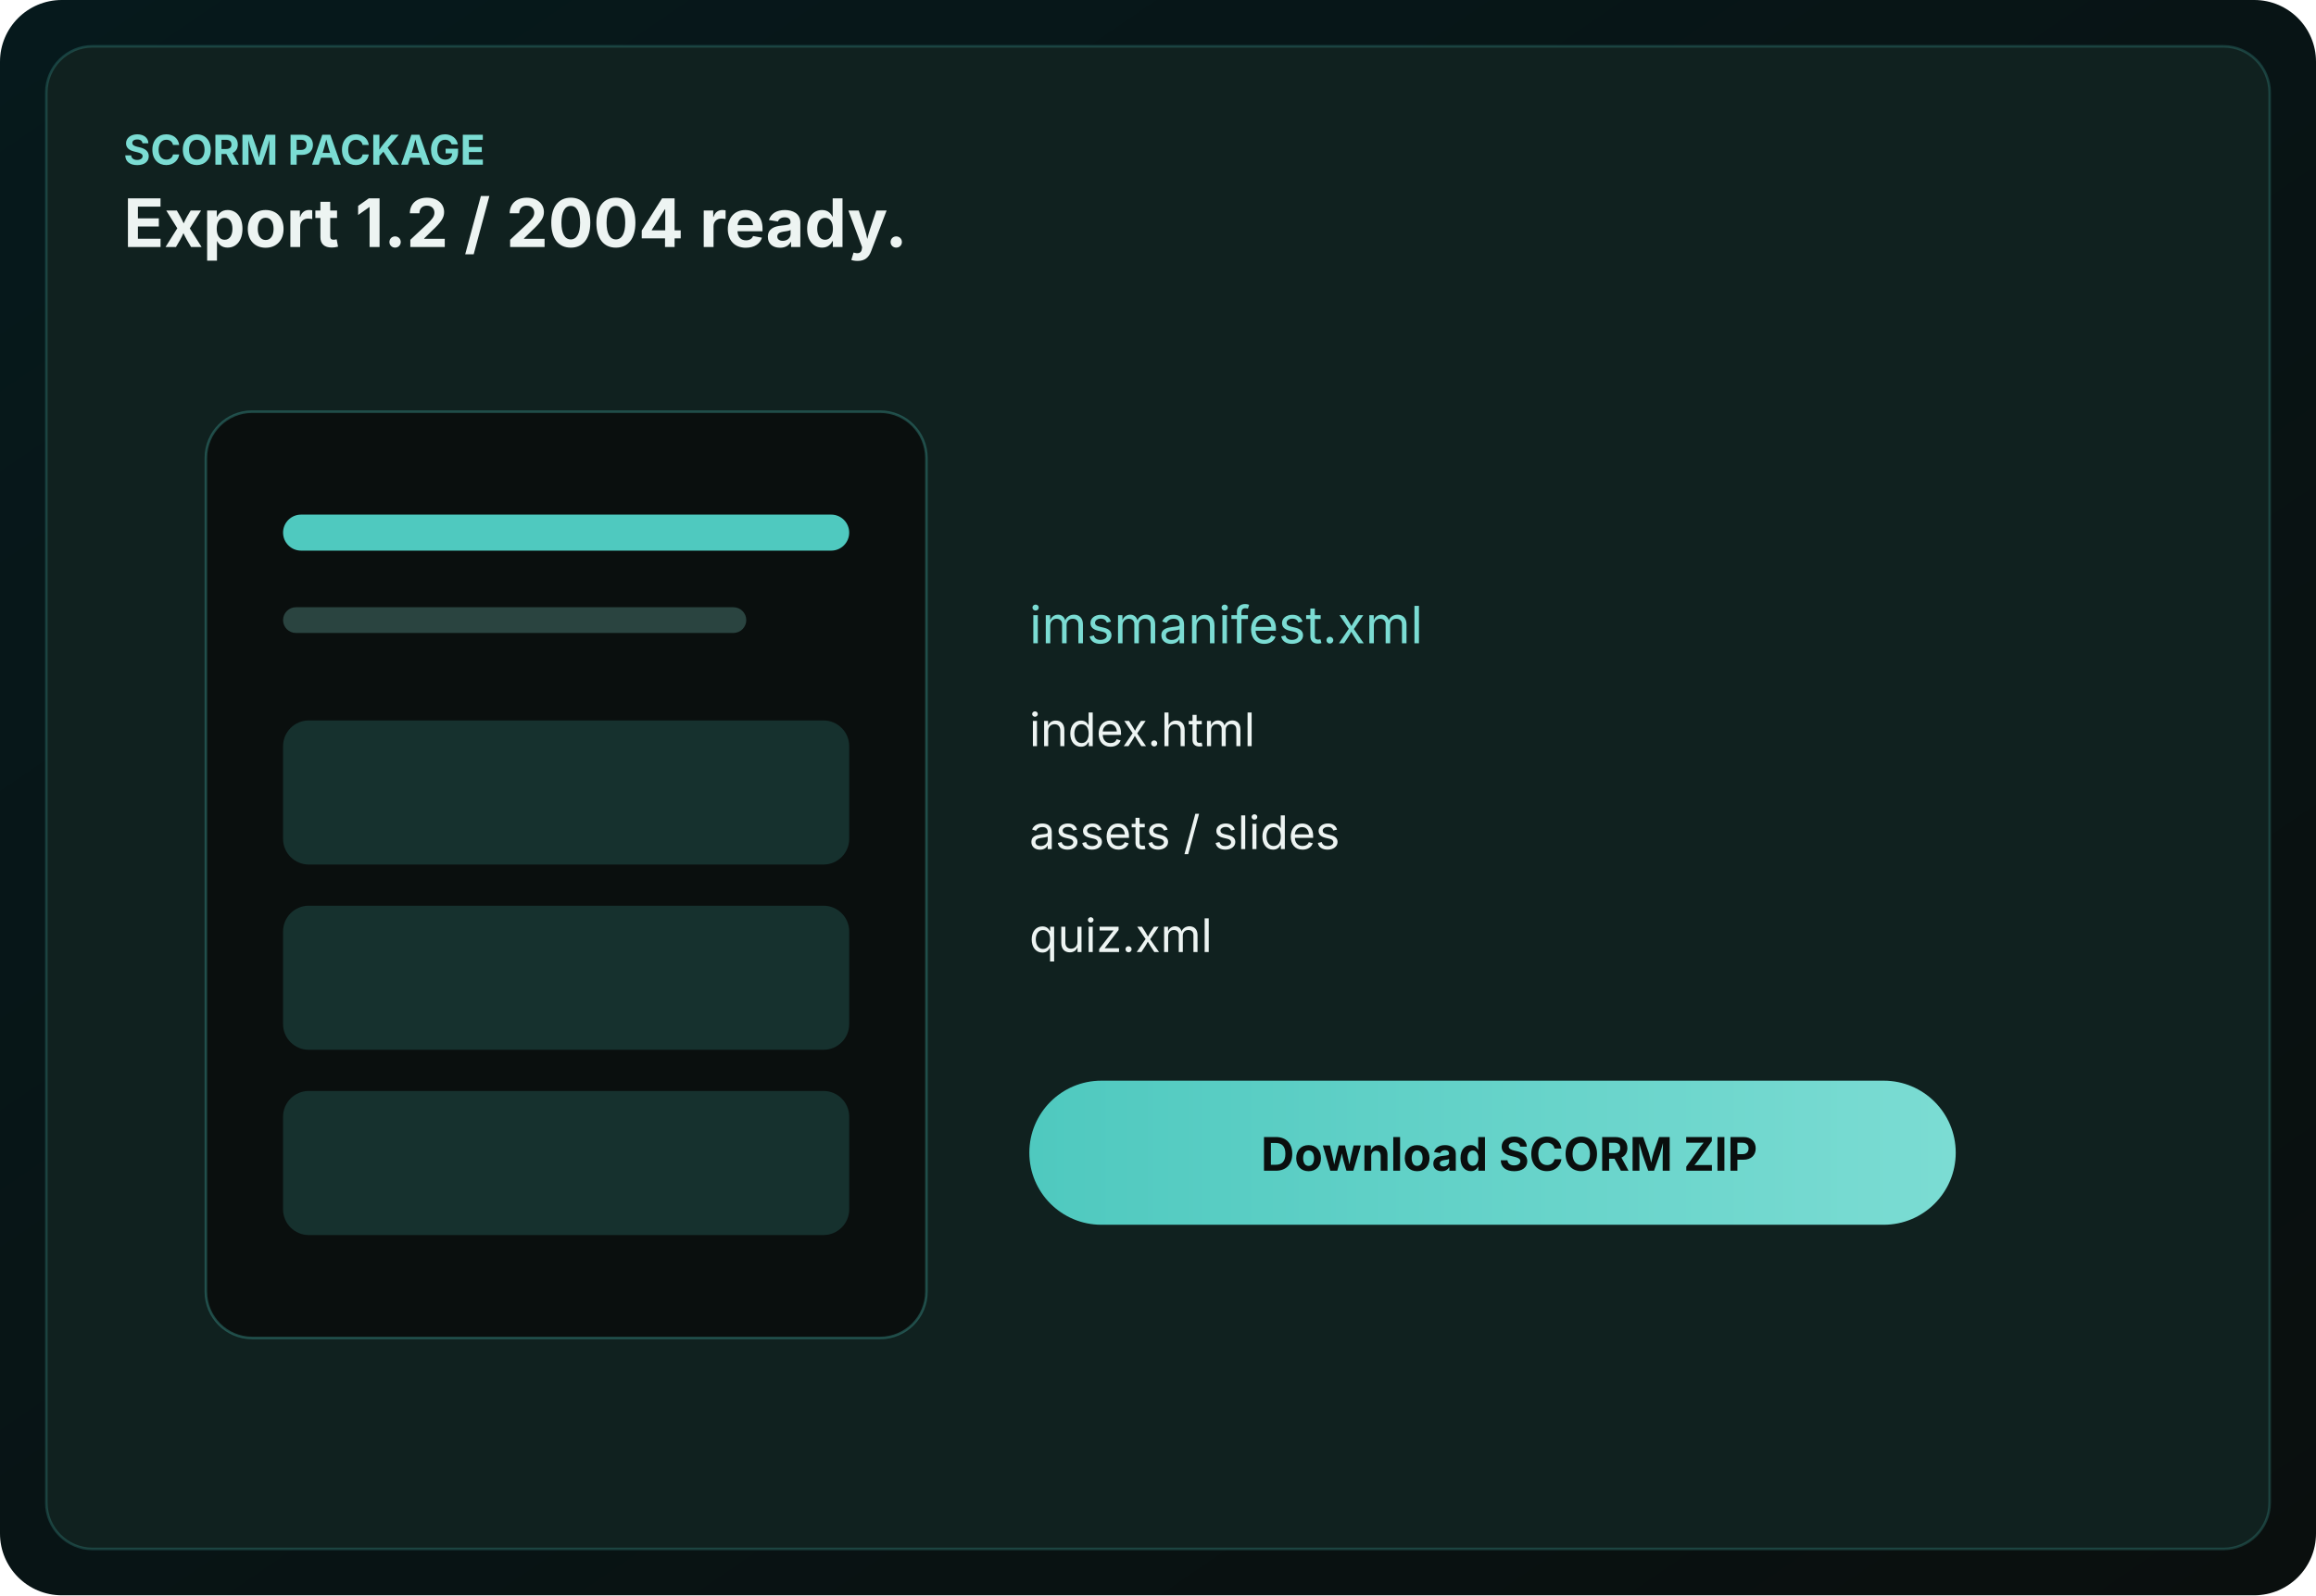
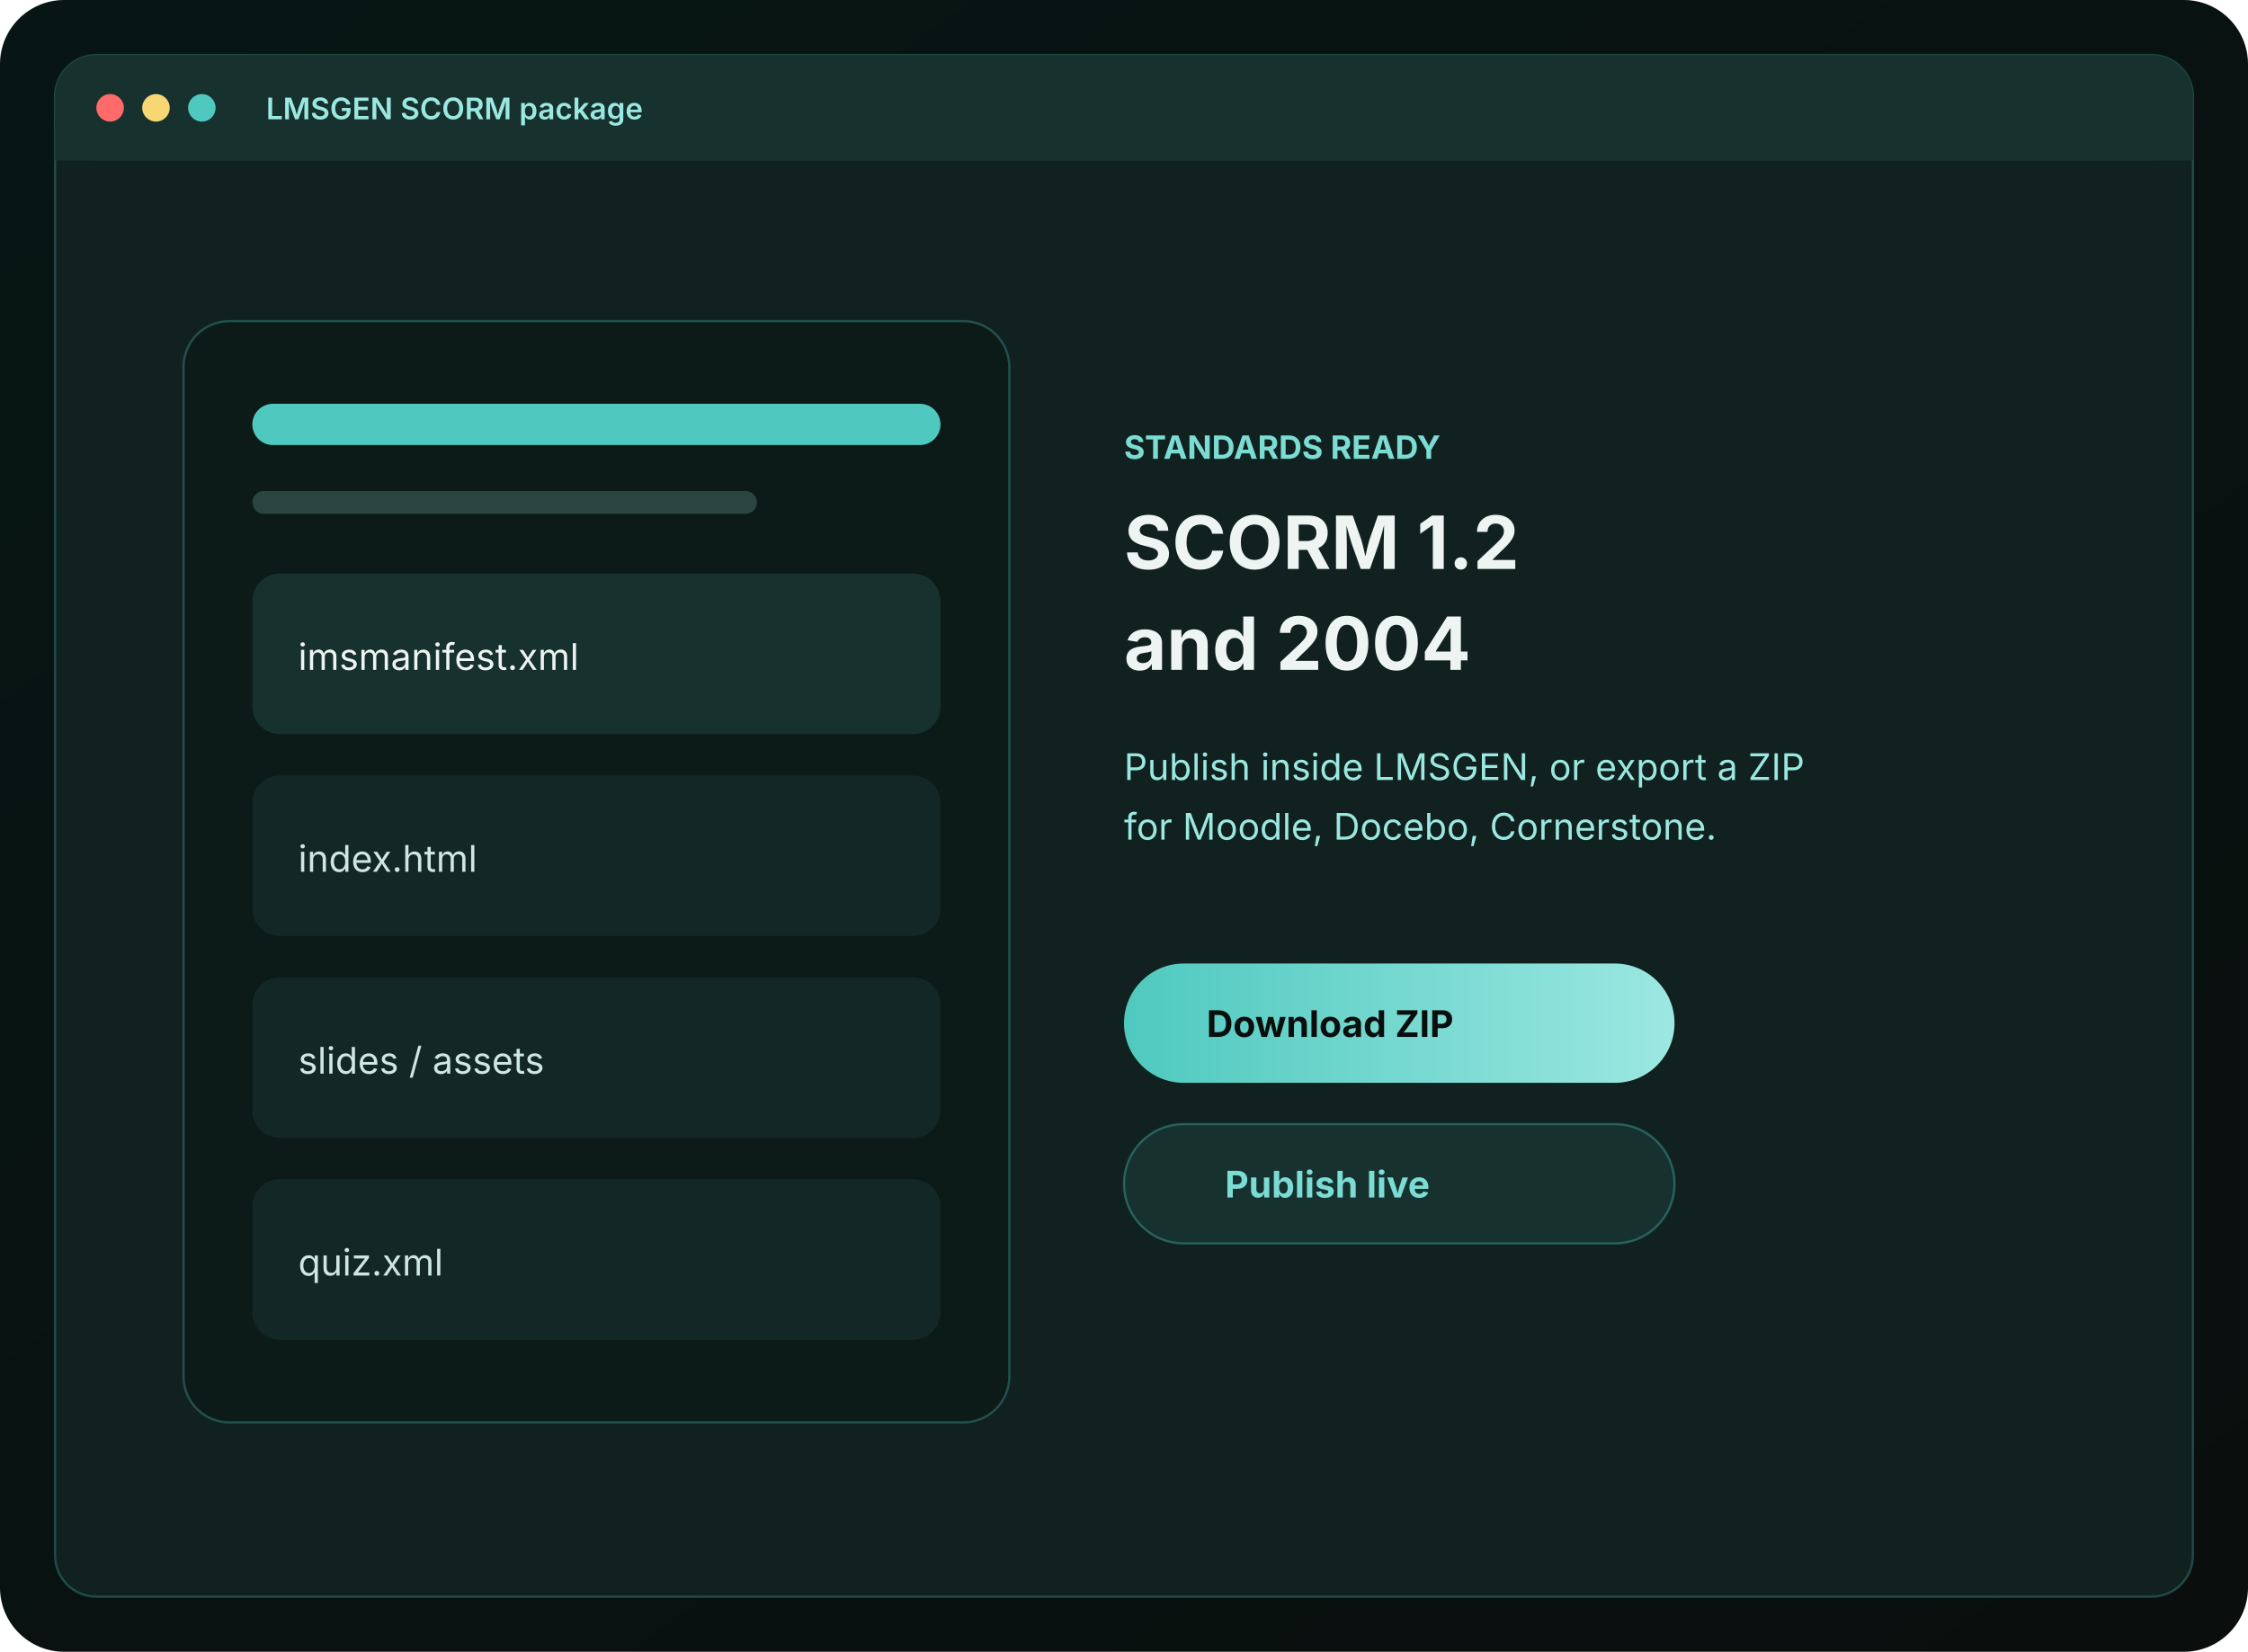
- <svg xmlns="http://www.w3.org/2000/svg" width="900" height="620" viewBox="0 0 900 620" role="img" aria-label="SCORM PACKAGE">
+ <svg xmlns="http://www.w3.org/2000/svg" width="980" height="720" viewBox="0 0 980 720" role="img" aria-label="LMSGEN SCORM package">
  <defs>
-     <linearGradient id="bg10" x1="0" y1="0" x2="1" y2="1">
-       <stop offset="0" stop-color="#06191c" />
+     <linearGradient id="bg" x1="0" y1="0" x2="1" y2="1">
+       <stop offset="0" stop-color="#071614" />
      <stop offset="1" stop-color="#0A0F0E" />
    </linearGradient>
-     <linearGradient id="teal10" x1="0" y1="0" x2="1" y2="0">
+     <linearGradient id="teal" x1="0" y1="0" x2="1" y2="0">
      <stop offset="0" stop-color="#4FC9BF" />
-       <stop offset="1" stop-color="#7BDCD3" />
+       <stop offset="1" stop-color="#9BE8E1" />
    </linearGradient>
  </defs>
-   <rect width="900" height="620" rx="24" fill="url(#bg10)" />
-   <rect x="18" y="18" width="864" height="584" rx="18" fill="#10211F" stroke="#4FC9BF" stroke-opacity="0.22" />
-   <text x="48" y="64" fill="#7BDCD3" font-family="Inter,Arial,sans-serif" font-size="16" font-weight="700">SCORM PACKAGE</text>
-   <text x="48" y="96" fill="#EDF4F2" font-family="Inter,Arial,sans-serif" font-size="26" font-weight="700">Export 1.2 / 2004 ready.</text>
-   <rect x="80" y="160" width="280" height="360" rx="18" fill="#0A0F0E" stroke="#4FC9BF" stroke-opacity="0.3" />
-   <rect x="110" y="200" width="220" height="14" rx="7" fill="#4FC9BF" />
-   <rect x="110" y="236" width="180" height="10" rx="5" fill="#2A4440" />
-   <rect x="110" y="280" width="220" height="56" rx="10" fill="#16312E" />
-   <rect x="110" y="352" width="220" height="56" rx="10" fill="#16312E" />
-   <rect x="110" y="424" width="220" height="56" rx="10" fill="#16312E" />
-   <text x="400" y="250" fill="#7BDCD3" font-family="Inter,Arial,sans-serif" font-size="20">imsmanifest.xml</text>
-   <text x="400" y="290" fill="#EDF4F2" font-family="Inter,Arial,sans-serif" font-size="18">index.html</text>
-   <text x="400" y="330" fill="#EDF4F2" font-family="Inter,Arial,sans-serif" font-size="18">assets / slides</text>
-   <text x="400" y="370" fill="#EDF4F2" font-family="Inter,Arial,sans-serif" font-size="18">quiz.xml</text>
-   <rect x="400" y="420" width="360" height="56" rx="28" fill="url(#teal10)" />
-   <text x="490" y="455" fill="#0A0F0E" font-family="Inter,Arial,sans-serif" font-size="18" font-weight="700">Download SCORM ZIP</text>
+   <rect width="980" height="720" rx="28" fill="url(#bg)" />
+   <rect x="24" y="24" width="932" height="672" rx="18" fill="#10211F" stroke="#4FC9BF" stroke-opacity="0.28" />
+   <rect x="24" y="24" width="932" height="46" rx="18" fill="#16312E" />
+   <rect x="24" y="52" width="932" height="18" fill="#16312E" />
+   <circle cx="48" cy="47" r="6" fill="#FF6B6B" />
+   <circle cx="68" cy="47" r="6" fill="#F7D774" />
+   <circle cx="88" cy="47" r="6" fill="#4FC9BF" />
+   <text x="116" y="52" fill="#9BE8E1" font-family="Inter,Arial,sans-serif" font-size="13" font-weight="600">LMSGEN  SCORM package</text>
+   <rect x="80" y="140" width="360" height="480" rx="20" fill="#0C1A18" stroke="#4FC9BF" stroke-opacity="0.3" />
+   <rect x="110" y="176" width="300" height="18" rx="9" fill="#4FC9BF" />
+   <rect x="110" y="214" width="220" height="10" rx="5" fill="#2A4440" />
+   <rect x="110" y="250" width="300" height="70" rx="12" fill="#16312E" />
+   <text x="130" y="292" fill="#EDF4F2" font-family="Inter,Arial,sans-serif" font-size="16">imsmanifest.xml</text>
+   <rect x="110" y="338" width="300" height="70" rx="12" fill="#132826" />
+   <text x="130" y="380" fill="#CDE7E3" font-family="Inter,Arial,sans-serif" font-size="16">index.html</text>
+   <rect x="110" y="426" width="300" height="70" rx="12" fill="#132826" />
+   <text x="130" y="468" fill="#CDE7E3" font-family="Inter,Arial,sans-serif" font-size="16">slides / assets</text>
+   <rect x="110" y="514" width="300" height="70" rx="12" fill="#132826" />
+   <text x="130" y="556" fill="#CDE7E3" font-family="Inter,Arial,sans-serif" font-size="16">quiz.xml</text>
+   <text x="490" y="200" fill="#7BDCD3" font-family="Inter,Arial,sans-serif" font-size="14" font-weight="700">STANDARDS READY</text>
+   <text x="490" y="248" fill="#EDF4F2" font-family="Inter,Arial,sans-serif" font-size="32" font-weight="700">SCORM 1.2</text>
+   <text x="490" y="292" fill="#EDF4F2" font-family="Inter,Arial,sans-serif" font-size="32" font-weight="700">and 2004</text>
+   <text x="490" y="340" fill="#9BE8E1" font-family="Inter,Arial,sans-serif" font-size="16">Publish inside LMSGEN, or export a ZIP</text>
+   <text x="490" y="366" fill="#9BE8E1" font-family="Inter,Arial,sans-serif" font-size="16">for Moodle, Docebo, Cornerstone.</text>
+   <rect x="490" y="420" width="240" height="52" rx="26" fill="url(#teal)" />
+   <text x="526" y="452" fill="#0A0F0E" font-family="Inter,Arial,sans-serif" font-size="16" font-weight="700">Download ZIP</text>
+   <rect x="490" y="490" width="240" height="52" rx="26" fill="#16312E" stroke="#4FC9BF" stroke-opacity="0.35" />
+   <text x="534" y="522" fill="#7BDCD3" font-family="Inter,Arial,sans-serif" font-size="16" font-weight="700">Publish live</text>
</svg>
